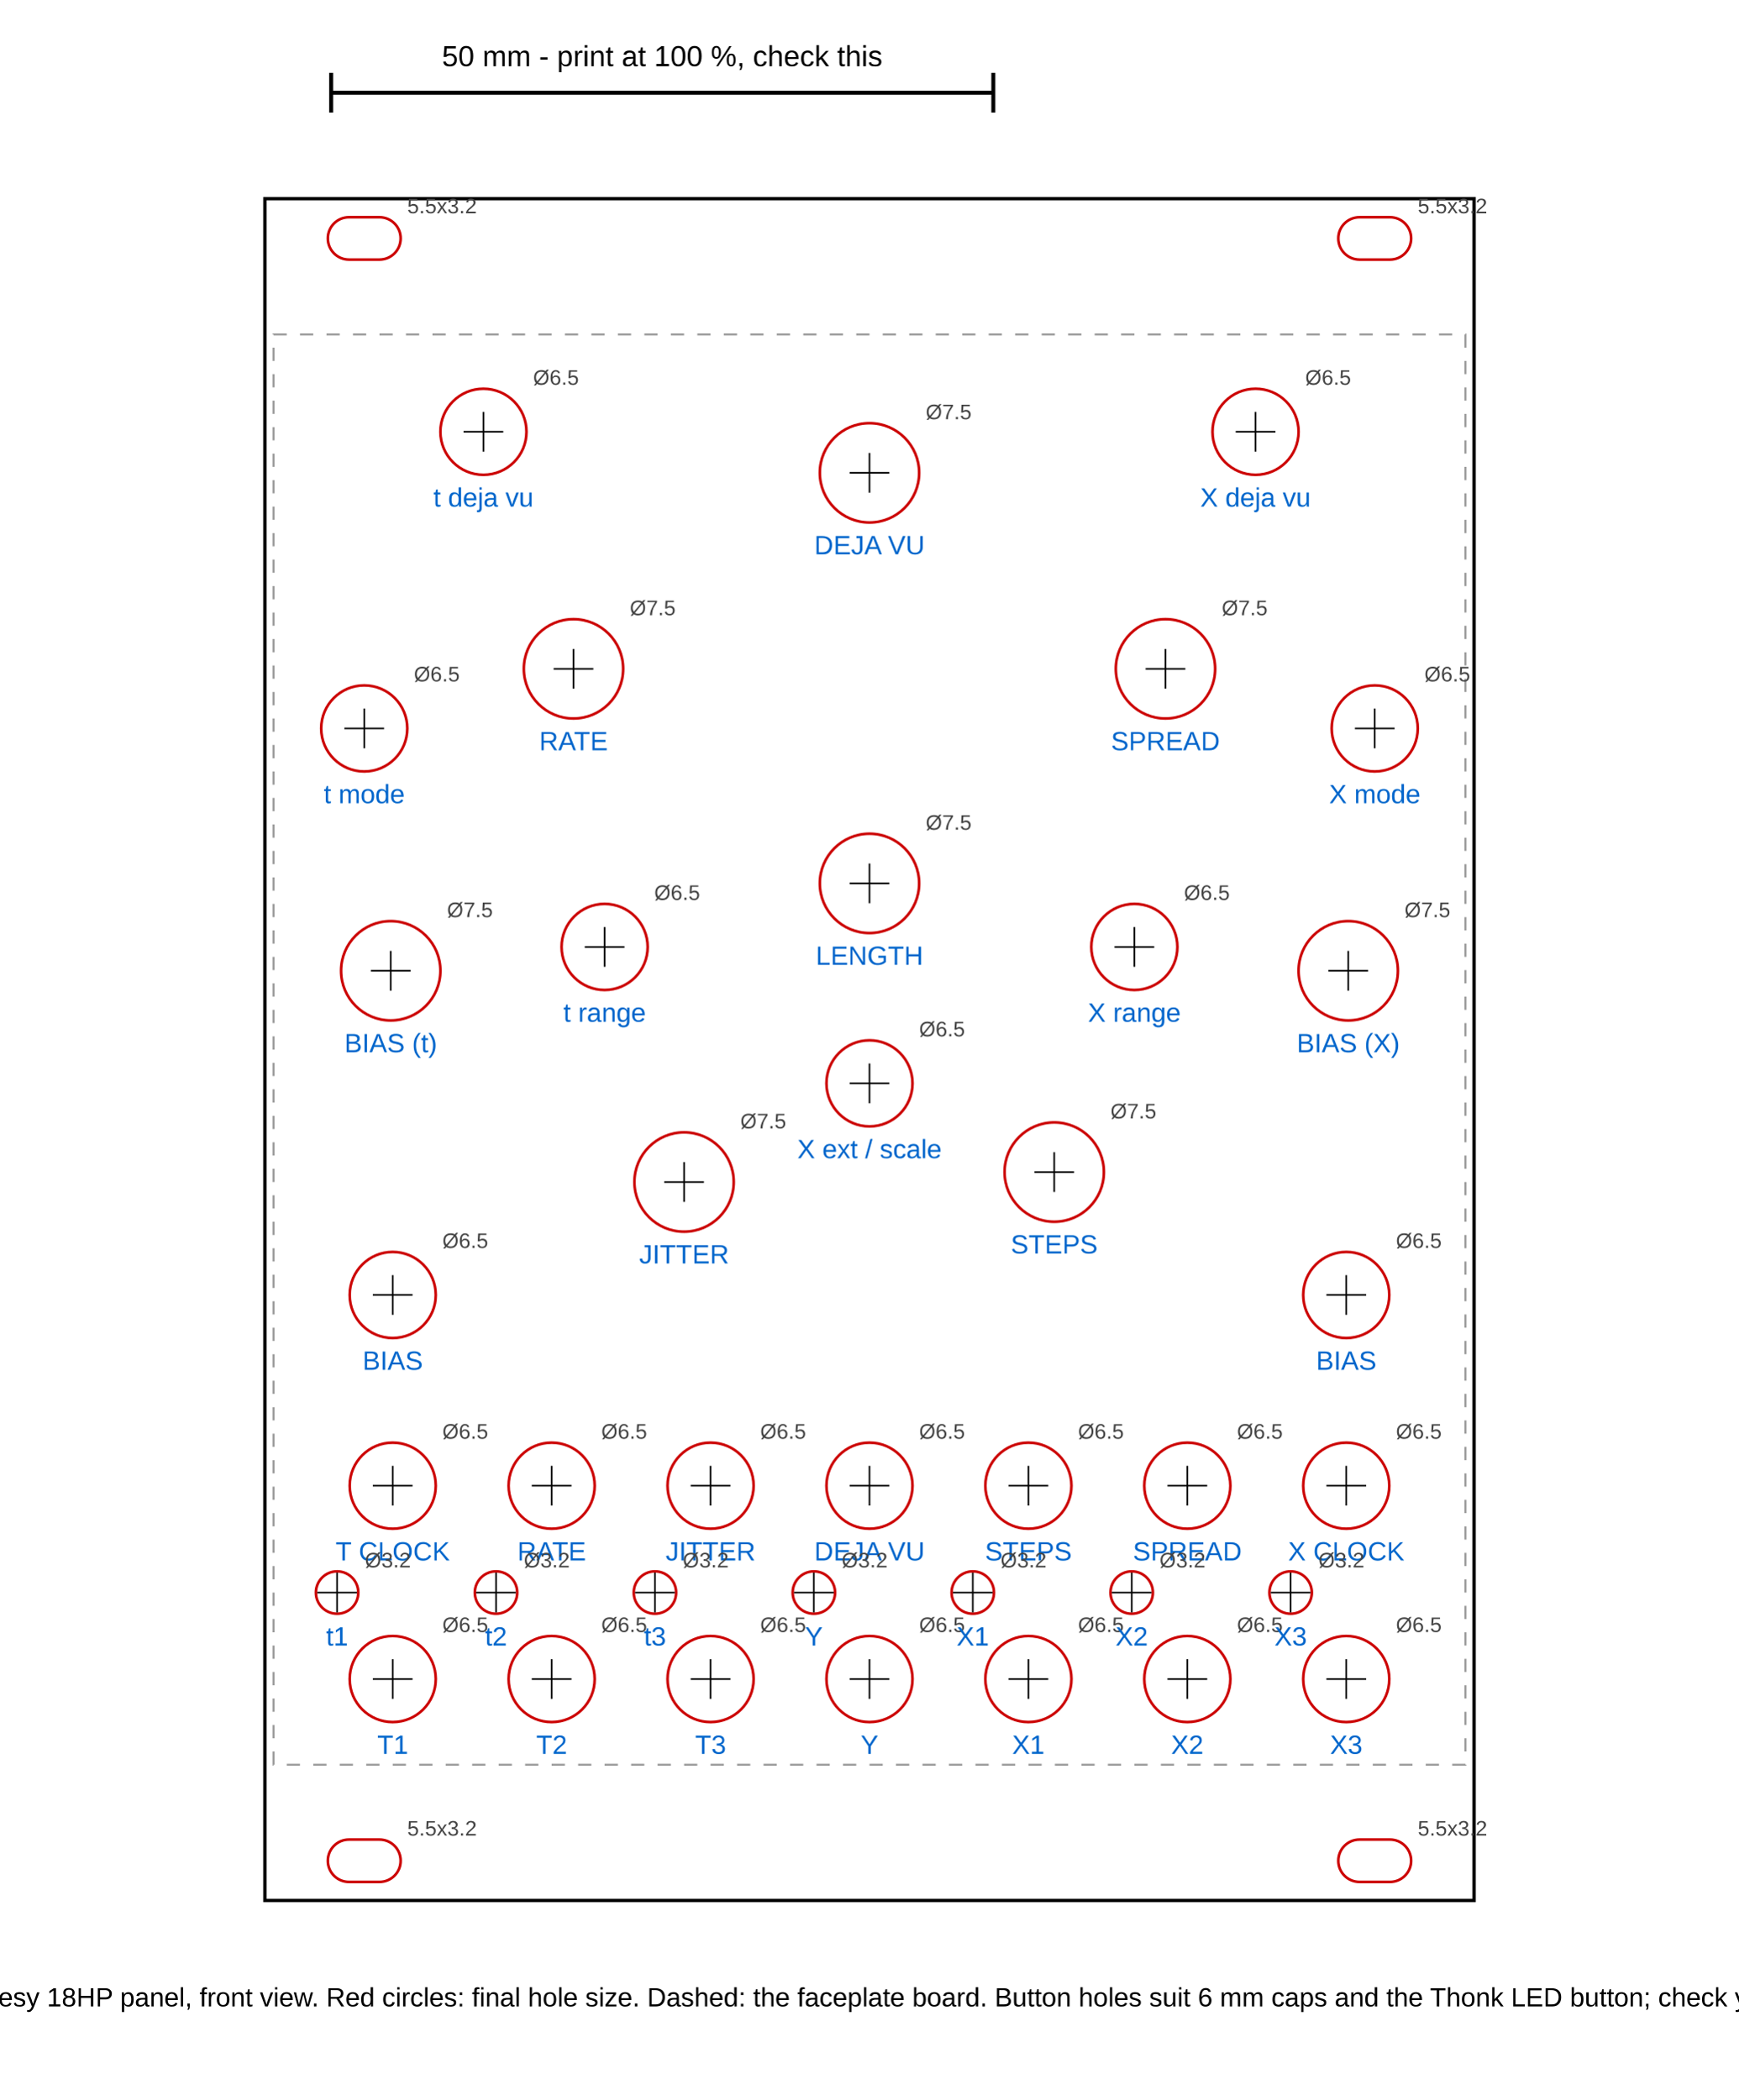
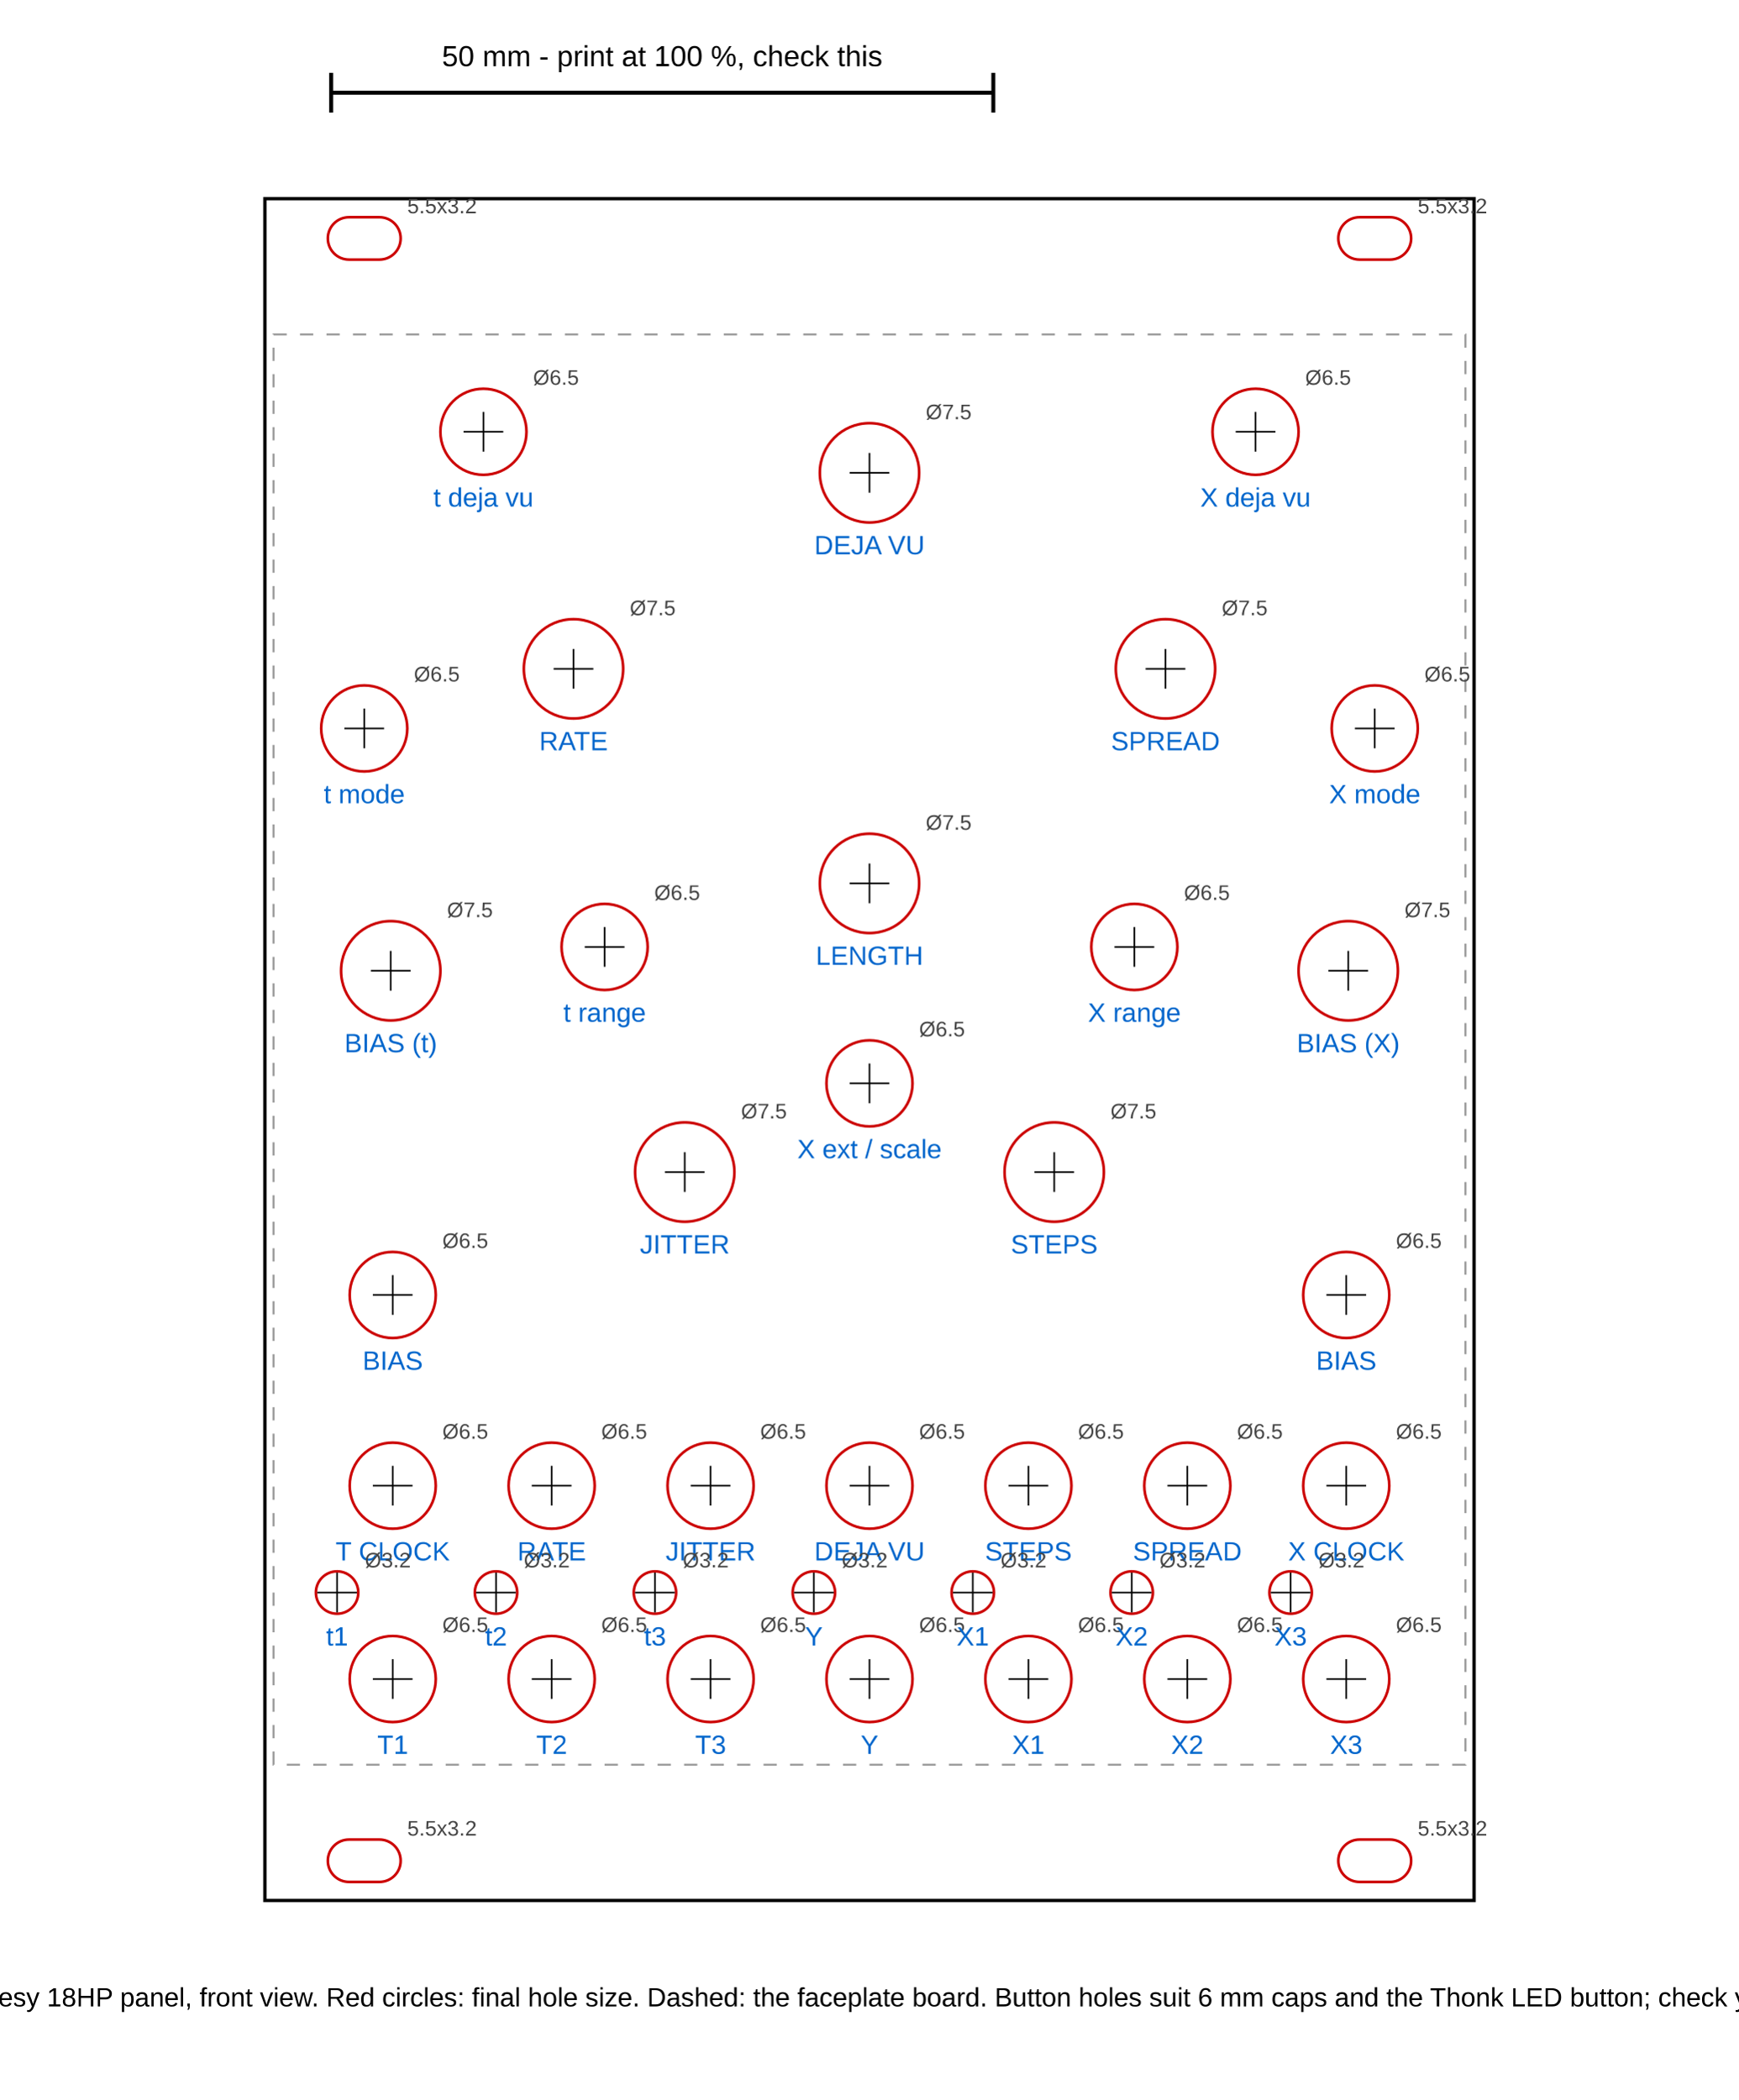
<svg xmlns="http://www.w3.org/2000/svg" width="131.3mm" height="158.5mm" viewBox="-20 -15 131.3 158.5">
  <style>text{font-family:Arial,Helvetica,sans-serif} .dim{font-size:1.6px;fill:#444} .lbl{font-size:2px;fill:#06c}</style>
  <rect x="0" y="0" width="91.3" height="128.5" fill="none" stroke="#000" stroke-width="0.25" />
  <rect x="0.65" y="10.25" width="90.0" height="108.0" fill="none" stroke="#999" stroke-width="0.15" stroke-dasharray="1,1" />
  <rect x="4.75" y="1.40" width="5.5" height="3.2" rx="1.6" fill="none" stroke="#c00" stroke-width="0.2" />
  <text class="dim" x="10.75" y="1.10">5.5x3.2</text>
  <rect x="4.75" y="123.90" width="5.5" height="3.2" rx="1.6" fill="none" stroke="#c00" stroke-width="0.2" />
  <text class="dim" x="10.75" y="123.60">5.5x3.2</text>
  <rect x="81.05" y="1.40" width="5.5" height="3.2" rx="1.6" fill="none" stroke="#c00" stroke-width="0.2" />
  <text class="dim" x="87.05" y="1.10">5.5x3.2</text>
  <rect x="81.05" y="123.90" width="5.5" height="3.2" rx="1.6" fill="none" stroke="#c00" stroke-width="0.2" />
  <text class="dim" x="87.05" y="123.60">5.5x3.2</text>
  <circle cx="9.65" cy="111.78" r="3.25" fill="none" stroke="#c00" stroke-width="0.2" />
  <line x1="8.15" y1="111.78" x2="11.15" y2="111.78" stroke="#000" stroke-width="0.12" />
  <line x1="9.65" y1="110.28" x2="9.65" y2="113.28" stroke="#000" stroke-width="0.12" />
  <text class="dim" x="13.40" y="108.23">Ø6.5</text>
  <text class="lbl" x="9.65" y="117.43" text-anchor="middle">T1</text>
  <circle cx="21.65" cy="111.78" r="3.25" fill="none" stroke="#c00" stroke-width="0.2" />
  <line x1="20.15" y1="111.78" x2="23.15" y2="111.78" stroke="#000" stroke-width="0.12" />
  <line x1="21.65" y1="110.28" x2="21.65" y2="113.28" stroke="#000" stroke-width="0.12" />
  <text class="dim" x="25.40" y="108.23">Ø6.5</text>
  <text class="lbl" x="21.65" y="117.43" text-anchor="middle">T2</text>
  <circle cx="33.65" cy="111.78" r="3.25" fill="none" stroke="#c00" stroke-width="0.2" />
  <line x1="32.15" y1="111.78" x2="35.15" y2="111.78" stroke="#000" stroke-width="0.12" />
  <line x1="33.65" y1="110.28" x2="33.65" y2="113.28" stroke="#000" stroke-width="0.12" />
  <text class="dim" x="37.40" y="108.23">Ø6.5</text>
  <text class="lbl" x="33.65" y="117.43" text-anchor="middle">T3</text>
  <circle cx="45.65" cy="111.78" r="3.25" fill="none" stroke="#c00" stroke-width="0.2" />
  <line x1="44.15" y1="111.78" x2="47.15" y2="111.78" stroke="#000" stroke-width="0.12" />
  <line x1="45.65" y1="110.28" x2="45.65" y2="113.28" stroke="#000" stroke-width="0.12" />
  <text class="dim" x="49.40" y="108.23">Ø6.5</text>
  <text class="lbl" x="45.65" y="117.43" text-anchor="middle">Y</text>
  <circle cx="57.65" cy="111.78" r="3.25" fill="none" stroke="#c00" stroke-width="0.2" />
  <line x1="56.15" y1="111.78" x2="59.15" y2="111.78" stroke="#000" stroke-width="0.12" />
  <line x1="57.65" y1="110.28" x2="57.65" y2="113.28" stroke="#000" stroke-width="0.12" />
  <text class="dim" x="61.40" y="108.23">Ø6.5</text>
  <text class="lbl" x="57.65" y="117.43" text-anchor="middle">X1</text>
  <circle cx="69.65" cy="111.78" r="3.25" fill="none" stroke="#c00" stroke-width="0.2" />
  <line x1="68.15" y1="111.78" x2="71.15" y2="111.78" stroke="#000" stroke-width="0.12" />
  <line x1="69.65" y1="110.28" x2="69.65" y2="113.28" stroke="#000" stroke-width="0.12" />
  <text class="dim" x="73.40" y="108.23">Ø6.5</text>
  <text class="lbl" x="69.65" y="117.43" text-anchor="middle">X2</text>
  <circle cx="81.65" cy="111.78" r="3.25" fill="none" stroke="#c00" stroke-width="0.2" />
  <line x1="80.15" y1="111.78" x2="83.15" y2="111.78" stroke="#000" stroke-width="0.12" />
  <line x1="81.65" y1="110.28" x2="81.65" y2="113.28" stroke="#000" stroke-width="0.12" />
  <text class="dim" x="85.40" y="108.23">Ø6.5</text>
  <text class="lbl" x="81.65" y="117.43" text-anchor="middle">X3</text>
  <circle cx="9.65" cy="97.18" r="3.25" fill="none" stroke="#c00" stroke-width="0.2" />
  <line x1="8.15" y1="97.18" x2="11.15" y2="97.18" stroke="#000" stroke-width="0.12" />
  <line x1="9.65" y1="95.68" x2="9.65" y2="98.68" stroke="#000" stroke-width="0.12" />
  <text class="dim" x="13.40" y="93.63">Ø6.5</text>
  <text class="lbl" x="9.65" y="102.83" text-anchor="middle">T CLOCK</text>
  <circle cx="21.65" cy="97.18" r="3.25" fill="none" stroke="#c00" stroke-width="0.2" />
  <line x1="20.15" y1="97.18" x2="23.15" y2="97.18" stroke="#000" stroke-width="0.12" />
  <line x1="21.65" y1="95.68" x2="21.65" y2="98.68" stroke="#000" stroke-width="0.12" />
  <text class="dim" x="25.40" y="93.63">Ø6.5</text>
  <text class="lbl" x="21.65" y="102.83" text-anchor="middle">RATE</text>
  <circle cx="33.65" cy="97.18" r="3.25" fill="none" stroke="#c00" stroke-width="0.2" />
  <line x1="32.15" y1="97.18" x2="35.15" y2="97.18" stroke="#000" stroke-width="0.12" />
  <line x1="33.65" y1="95.68" x2="33.65" y2="98.68" stroke="#000" stroke-width="0.12" />
  <text class="dim" x="37.40" y="93.63">Ø6.5</text>
  <text class="lbl" x="33.65" y="102.83" text-anchor="middle">JITTER</text>
  <circle cx="45.65" cy="97.18" r="3.25" fill="none" stroke="#c00" stroke-width="0.2" />
  <line x1="44.15" y1="97.18" x2="47.15" y2="97.18" stroke="#000" stroke-width="0.12" />
  <line x1="45.65" y1="95.68" x2="45.65" y2="98.68" stroke="#000" stroke-width="0.12" />
  <text class="dim" x="49.40" y="93.63">Ø6.5</text>
  <text class="lbl" x="45.65" y="102.83" text-anchor="middle">DEJA VU</text>
  <circle cx="57.65" cy="97.18" r="3.25" fill="none" stroke="#c00" stroke-width="0.2" />
  <line x1="56.15" y1="97.18" x2="59.15" y2="97.18" stroke="#000" stroke-width="0.12" />
  <line x1="57.65" y1="95.68" x2="57.65" y2="98.68" stroke="#000" stroke-width="0.12" />
  <text class="dim" x="61.40" y="93.63">Ø6.5</text>
  <text class="lbl" x="57.65" y="102.83" text-anchor="middle">STEPS</text>
  <circle cx="69.65" cy="97.18" r="3.25" fill="none" stroke="#c00" stroke-width="0.2" />
  <line x1="68.15" y1="97.18" x2="71.15" y2="97.18" stroke="#000" stroke-width="0.12" />
  <line x1="69.65" y1="95.68" x2="69.65" y2="98.68" stroke="#000" stroke-width="0.12" />
  <text class="dim" x="73.40" y="93.63">Ø6.5</text>
  <text class="lbl" x="69.65" y="102.83" text-anchor="middle">SPREAD</text>
  <circle cx="81.65" cy="97.18" r="3.25" fill="none" stroke="#c00" stroke-width="0.2" />
  <line x1="80.15" y1="97.18" x2="83.15" y2="97.18" stroke="#000" stroke-width="0.12" />
  <line x1="81.65" y1="95.68" x2="81.65" y2="98.68" stroke="#000" stroke-width="0.12" />
  <text class="dim" x="85.40" y="93.63">Ø6.5</text>
  <text class="lbl" x="81.65" y="102.83" text-anchor="middle">X CLOCK</text>
  <circle cx="9.65" cy="82.78" r="3.25" fill="none" stroke="#c00" stroke-width="0.2" />
  <line x1="8.15" y1="82.78" x2="11.15" y2="82.78" stroke="#000" stroke-width="0.12" />
  <line x1="9.65" y1="81.28" x2="9.65" y2="84.28" stroke="#000" stroke-width="0.12" />
  <text class="dim" x="13.40" y="79.23">Ø6.5</text>
  <text class="lbl" x="9.65" y="88.43" text-anchor="middle">BIAS</text>
  <circle cx="81.65" cy="82.78" r="3.25" fill="none" stroke="#c00" stroke-width="0.2" />
  <line x1="80.15" y1="82.78" x2="83.15" y2="82.78" stroke="#000" stroke-width="0.12" />
  <line x1="81.65" y1="81.28" x2="81.65" y2="84.28" stroke="#000" stroke-width="0.12" />
  <text class="dim" x="85.40" y="79.23">Ø6.5</text>
  <text class="lbl" x="81.65" y="88.43" text-anchor="middle">BIAS</text>
  <circle cx="23.30" cy="35.50" r="3.75" fill="none" stroke="#c00" stroke-width="0.2" />
  <line x1="21.80" y1="35.50" x2="24.80" y2="35.50" stroke="#000" stroke-width="0.12" />
  <line x1="23.30" y1="34.00" x2="23.30" y2="37.00" stroke="#000" stroke-width="0.12" />
  <text class="dim" x="27.55" y="31.45">Ø7.5</text>
  <text class="lbl" x="23.30" y="41.65" text-anchor="middle">RATE</text>
  <circle cx="68.00" cy="35.50" r="3.75" fill="none" stroke="#c00" stroke-width="0.2" />
  <line x1="66.50" y1="35.50" x2="69.50" y2="35.50" stroke="#000" stroke-width="0.12" />
  <line x1="68.00" y1="34.00" x2="68.00" y2="37.00" stroke="#000" stroke-width="0.12" />
  <text class="dim" x="72.25" y="31.45">Ø7.5</text>
  <text class="lbl" x="68.00" y="41.65" text-anchor="middle">SPREAD</text>
  <circle cx="45.65" cy="20.70" r="3.75" fill="none" stroke="#c00" stroke-width="0.2" />
  <line x1="44.15" y1="20.70" x2="47.15" y2="20.70" stroke="#000" stroke-width="0.12" />
  <line x1="45.65" y1="19.20" x2="45.65" y2="22.20" stroke="#000" stroke-width="0.12" />
  <text class="dim" x="49.90" y="16.65">Ø7.5</text>
  <text class="lbl" x="45.65" y="26.85" text-anchor="middle">DEJA VU</text>
  <circle cx="9.50" cy="58.30" r="3.75" fill="none" stroke="#c00" stroke-width="0.2" />
  <line x1="8.00" y1="58.30" x2="11.00" y2="58.30" stroke="#000" stroke-width="0.12" />
  <line x1="9.50" y1="56.80" x2="9.50" y2="59.80" stroke="#000" stroke-width="0.12" />
  <text class="dim" x="13.75" y="54.25">Ø7.5</text>
  <text class="lbl" x="9.50" y="64.45" text-anchor="middle">BIAS (t)</text>
  <circle cx="81.80" cy="58.30" r="3.75" fill="none" stroke="#c00" stroke-width="0.2" />
  <line x1="80.30" y1="58.30" x2="83.30" y2="58.30" stroke="#000" stroke-width="0.12" />
  <line x1="81.80" y1="56.80" x2="81.80" y2="59.80" stroke="#000" stroke-width="0.12" />
  <text class="dim" x="86.05" y="54.25">Ø7.5</text>
  <text class="lbl" x="81.80" y="64.45" text-anchor="middle">BIAS (X)</text>
  <circle cx="45.65" cy="51.70" r="3.75" fill="none" stroke="#c00" stroke-width="0.2" />
  <line x1="44.15" y1="51.70" x2="47.15" y2="51.70" stroke="#000" stroke-width="0.12" />
  <line x1="45.65" y1="50.20" x2="45.65" y2="53.20" stroke="#000" stroke-width="0.12" />
  <text class="dim" x="49.90" y="47.65">Ø7.5</text>
  <text class="lbl" x="45.65" y="57.85" text-anchor="middle">LENGTH</text>
-   <circle cx="31.65" cy="74.25" r="3.75" fill="none" stroke="#c00" stroke-width="0.2" />
-   <line x1="30.15" y1="74.25" x2="33.15" y2="74.25" stroke="#000" stroke-width="0.12" />
-   <line x1="31.65" y1="72.75" x2="31.65" y2="75.75" stroke="#000" stroke-width="0.12" />
-   <text class="dim" x="35.90" y="70.20">Ø7.5</text>
-   <text class="lbl" x="31.65" y="80.40" text-anchor="middle">JITTER</text>
+   <circle cx="31.70" cy="73.50" r="3.75" fill="none" stroke="#c00" stroke-width="0.2" />
+   <line x1="30.20" y1="73.50" x2="33.20" y2="73.50" stroke="#000" stroke-width="0.12" />
+   <line x1="31.70" y1="72.00" x2="31.70" y2="75.00" stroke="#000" stroke-width="0.12" />
+   <text class="dim" x="35.95" y="69.45">Ø7.5</text>
+   <text class="lbl" x="31.70" y="79.65" text-anchor="middle">JITTER</text>
  <circle cx="59.60" cy="73.50" r="3.75" fill="none" stroke="#c00" stroke-width="0.2" />
  <line x1="58.10" y1="73.50" x2="61.10" y2="73.50" stroke="#000" stroke-width="0.12" />
  <line x1="59.60" y1="72.00" x2="59.60" y2="75.00" stroke="#000" stroke-width="0.12" />
  <text class="dim" x="63.85" y="69.45">Ø7.5</text>
  <text class="lbl" x="59.60" y="79.65" text-anchor="middle">STEPS</text>
  <circle cx="16.50" cy="17.60" r="3.25" fill="none" stroke="#c00" stroke-width="0.2" />
  <line x1="15.00" y1="17.60" x2="18.00" y2="17.60" stroke="#000" stroke-width="0.12" />
  <line x1="16.50" y1="16.10" x2="16.50" y2="19.10" stroke="#000" stroke-width="0.12" />
  <text class="dim" x="20.25" y="14.05">Ø6.5</text>
  <text class="lbl" x="16.50" y="23.25" text-anchor="middle">t deja vu</text>
  <circle cx="74.80" cy="17.60" r="3.25" fill="none" stroke="#c00" stroke-width="0.2" />
  <line x1="73.30" y1="17.60" x2="76.30" y2="17.60" stroke="#000" stroke-width="0.12" />
  <line x1="74.80" y1="16.10" x2="74.80" y2="19.10" stroke="#000" stroke-width="0.12" />
  <text class="dim" x="78.55" y="14.05">Ø6.5</text>
  <text class="lbl" x="74.80" y="23.25" text-anchor="middle">X deja vu</text>
  <circle cx="7.50" cy="40.00" r="3.25" fill="none" stroke="#c00" stroke-width="0.2" />
  <line x1="6.00" y1="40.00" x2="9.00" y2="40.00" stroke="#000" stroke-width="0.12" />
  <line x1="7.50" y1="38.50" x2="7.50" y2="41.50" stroke="#000" stroke-width="0.12" />
  <text class="dim" x="11.25" y="36.45">Ø6.5</text>
  <text class="lbl" x="7.50" y="45.65" text-anchor="middle">t mode</text>
  <circle cx="83.80" cy="40.00" r="3.25" fill="none" stroke="#c00" stroke-width="0.2" />
  <line x1="82.30" y1="40.00" x2="85.30" y2="40.00" stroke="#000" stroke-width="0.12" />
  <line x1="83.80" y1="38.50" x2="83.80" y2="41.50" stroke="#000" stroke-width="0.12" />
  <text class="dim" x="87.55" y="36.45">Ø6.5</text>
  <text class="lbl" x="83.80" y="45.65" text-anchor="middle">X mode</text>
  <circle cx="25.65" cy="56.50" r="3.25" fill="none" stroke="#c00" stroke-width="0.2" />
  <line x1="24.15" y1="56.50" x2="27.15" y2="56.50" stroke="#000" stroke-width="0.12" />
  <line x1="25.65" y1="55.00" x2="25.65" y2="58.00" stroke="#000" stroke-width="0.12" />
  <text class="dim" x="29.40" y="52.95">Ø6.5</text>
  <text class="lbl" x="25.65" y="62.15" text-anchor="middle">t range</text>
  <circle cx="65.65" cy="56.50" r="3.25" fill="none" stroke="#c00" stroke-width="0.2" />
  <line x1="64.15" y1="56.50" x2="67.15" y2="56.50" stroke="#000" stroke-width="0.12" />
  <line x1="65.65" y1="55.00" x2="65.65" y2="58.00" stroke="#000" stroke-width="0.12" />
  <text class="dim" x="69.40" y="52.95">Ø6.5</text>
  <text class="lbl" x="65.65" y="62.15" text-anchor="middle">X range</text>
  <circle cx="45.65" cy="66.80" r="3.25" fill="none" stroke="#c00" stroke-width="0.2" />
  <line x1="44.15" y1="66.80" x2="47.15" y2="66.80" stroke="#000" stroke-width="0.12" />
  <line x1="45.65" y1="65.30" x2="45.65" y2="68.30" stroke="#000" stroke-width="0.12" />
  <text class="dim" x="49.40" y="63.25">Ø6.5</text>
  <text class="lbl" x="45.65" y="72.45" text-anchor="middle">X ext / scale</text>
  <circle cx="5.45" cy="105.25" r="1.60" fill="none" stroke="#c00" stroke-width="0.2" />
  <line x1="3.95" y1="105.25" x2="6.95" y2="105.25" stroke="#000" stroke-width="0.12" />
  <line x1="5.45" y1="103.75" x2="5.45" y2="106.75" stroke="#000" stroke-width="0.12" />
  <text class="dim" x="7.55" y="103.35">Ø3.2</text>
  <text class="lbl" x="5.45" y="109.25" text-anchor="middle">t1</text>
  <circle cx="17.45" cy="105.25" r="1.60" fill="none" stroke="#c00" stroke-width="0.2" />
  <line x1="15.95" y1="105.25" x2="18.95" y2="105.25" stroke="#000" stroke-width="0.12" />
  <line x1="17.45" y1="103.75" x2="17.45" y2="106.75" stroke="#000" stroke-width="0.12" />
  <text class="dim" x="19.55" y="103.35">Ø3.2</text>
  <text class="lbl" x="17.45" y="109.25" text-anchor="middle">t2</text>
  <circle cx="29.45" cy="105.25" r="1.60" fill="none" stroke="#c00" stroke-width="0.2" />
  <line x1="27.95" y1="105.25" x2="30.95" y2="105.25" stroke="#000" stroke-width="0.12" />
  <line x1="29.45" y1="103.75" x2="29.45" y2="106.75" stroke="#000" stroke-width="0.12" />
  <text class="dim" x="31.55" y="103.35">Ø3.2</text>
  <text class="lbl" x="29.45" y="109.25" text-anchor="middle">t3</text>
  <circle cx="41.45" cy="105.25" r="1.60" fill="none" stroke="#c00" stroke-width="0.2" />
  <line x1="39.95" y1="105.25" x2="42.95" y2="105.25" stroke="#000" stroke-width="0.12" />
  <line x1="41.45" y1="103.75" x2="41.45" y2="106.75" stroke="#000" stroke-width="0.12" />
  <text class="dim" x="43.55" y="103.35">Ø3.2</text>
  <text class="lbl" x="41.45" y="109.25" text-anchor="middle">Y</text>
  <circle cx="53.45" cy="105.25" r="1.60" fill="none" stroke="#c00" stroke-width="0.2" />
  <line x1="51.95" y1="105.25" x2="54.95" y2="105.25" stroke="#000" stroke-width="0.12" />
  <line x1="53.45" y1="103.75" x2="53.45" y2="106.75" stroke="#000" stroke-width="0.12" />
  <text class="dim" x="55.55" y="103.35">Ø3.2</text>
  <text class="lbl" x="53.45" y="109.25" text-anchor="middle">X1</text>
  <circle cx="65.45" cy="105.25" r="1.60" fill="none" stroke="#c00" stroke-width="0.2" />
  <line x1="63.95" y1="105.25" x2="66.95" y2="105.25" stroke="#000" stroke-width="0.12" />
  <line x1="65.45" y1="103.75" x2="65.45" y2="106.75" stroke="#000" stroke-width="0.12" />
  <text class="dim" x="67.55" y="103.35">Ø3.2</text>
  <text class="lbl" x="65.45" y="109.25" text-anchor="middle">X2</text>
  <circle cx="77.45" cy="105.25" r="1.60" fill="none" stroke="#c00" stroke-width="0.2" />
  <line x1="75.95" y1="105.25" x2="78.95" y2="105.25" stroke="#000" stroke-width="0.12" />
  <line x1="77.45" y1="103.75" x2="77.45" y2="106.75" stroke="#000" stroke-width="0.12" />
  <text class="dim" x="79.55" y="103.35">Ø3.2</text>
  <text class="lbl" x="77.45" y="109.25" text-anchor="middle">X3</text>
  <line x1="5" y1="-8" x2="55" y2="-8" stroke="#000" stroke-width="0.3" />
  <line x1="5" y1="-9.5" x2="5" y2="-6.5" stroke="#000" stroke-width="0.3" />
  <line x1="55" y1="-9.5" x2="55" y2="-6.5" stroke="#000" stroke-width="0.3" />
  <text x="30" y="-10" font-size="2.2" text-anchor="middle">50 mm - print at 100 %, check this</text>
  <text x="45.65" y="136.5" font-size="2" text-anchor="middle">Marblesy 18HP panel, front view. Red circles: final hole size. Dashed: the faceplate board. Button holes suit 6 mm caps and the Thonk LED button; check yours.</text>
</svg>
